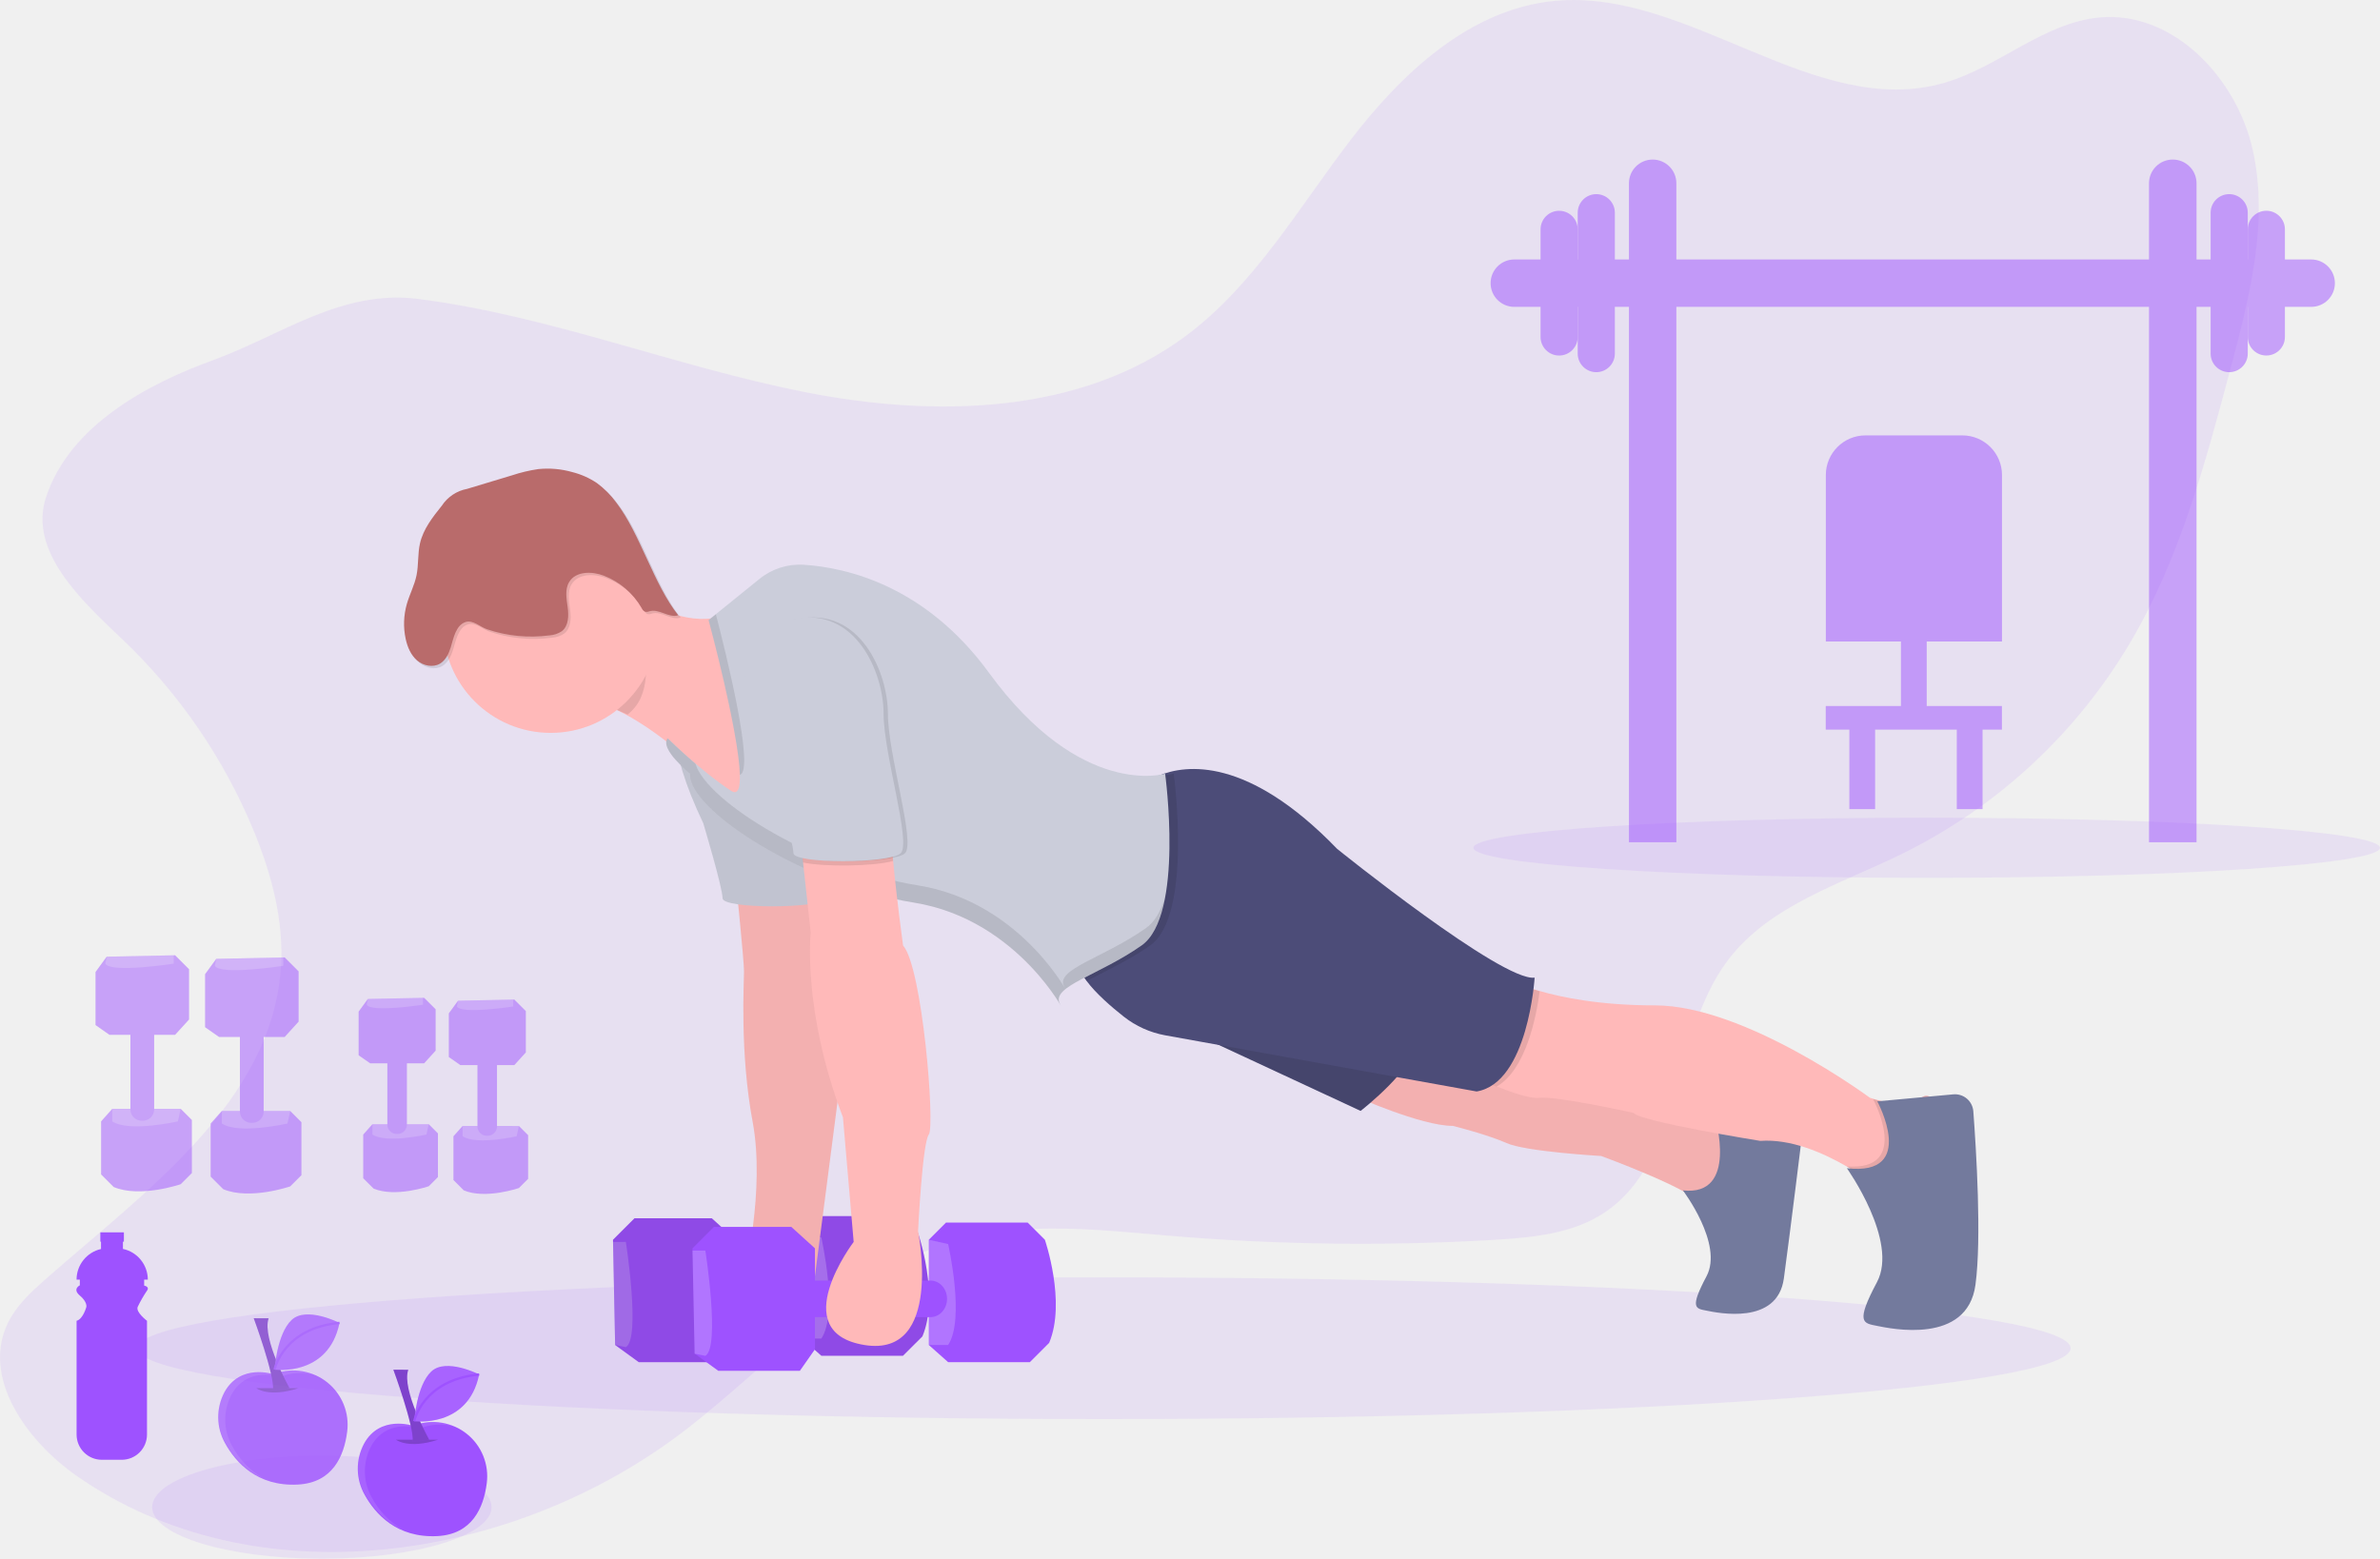
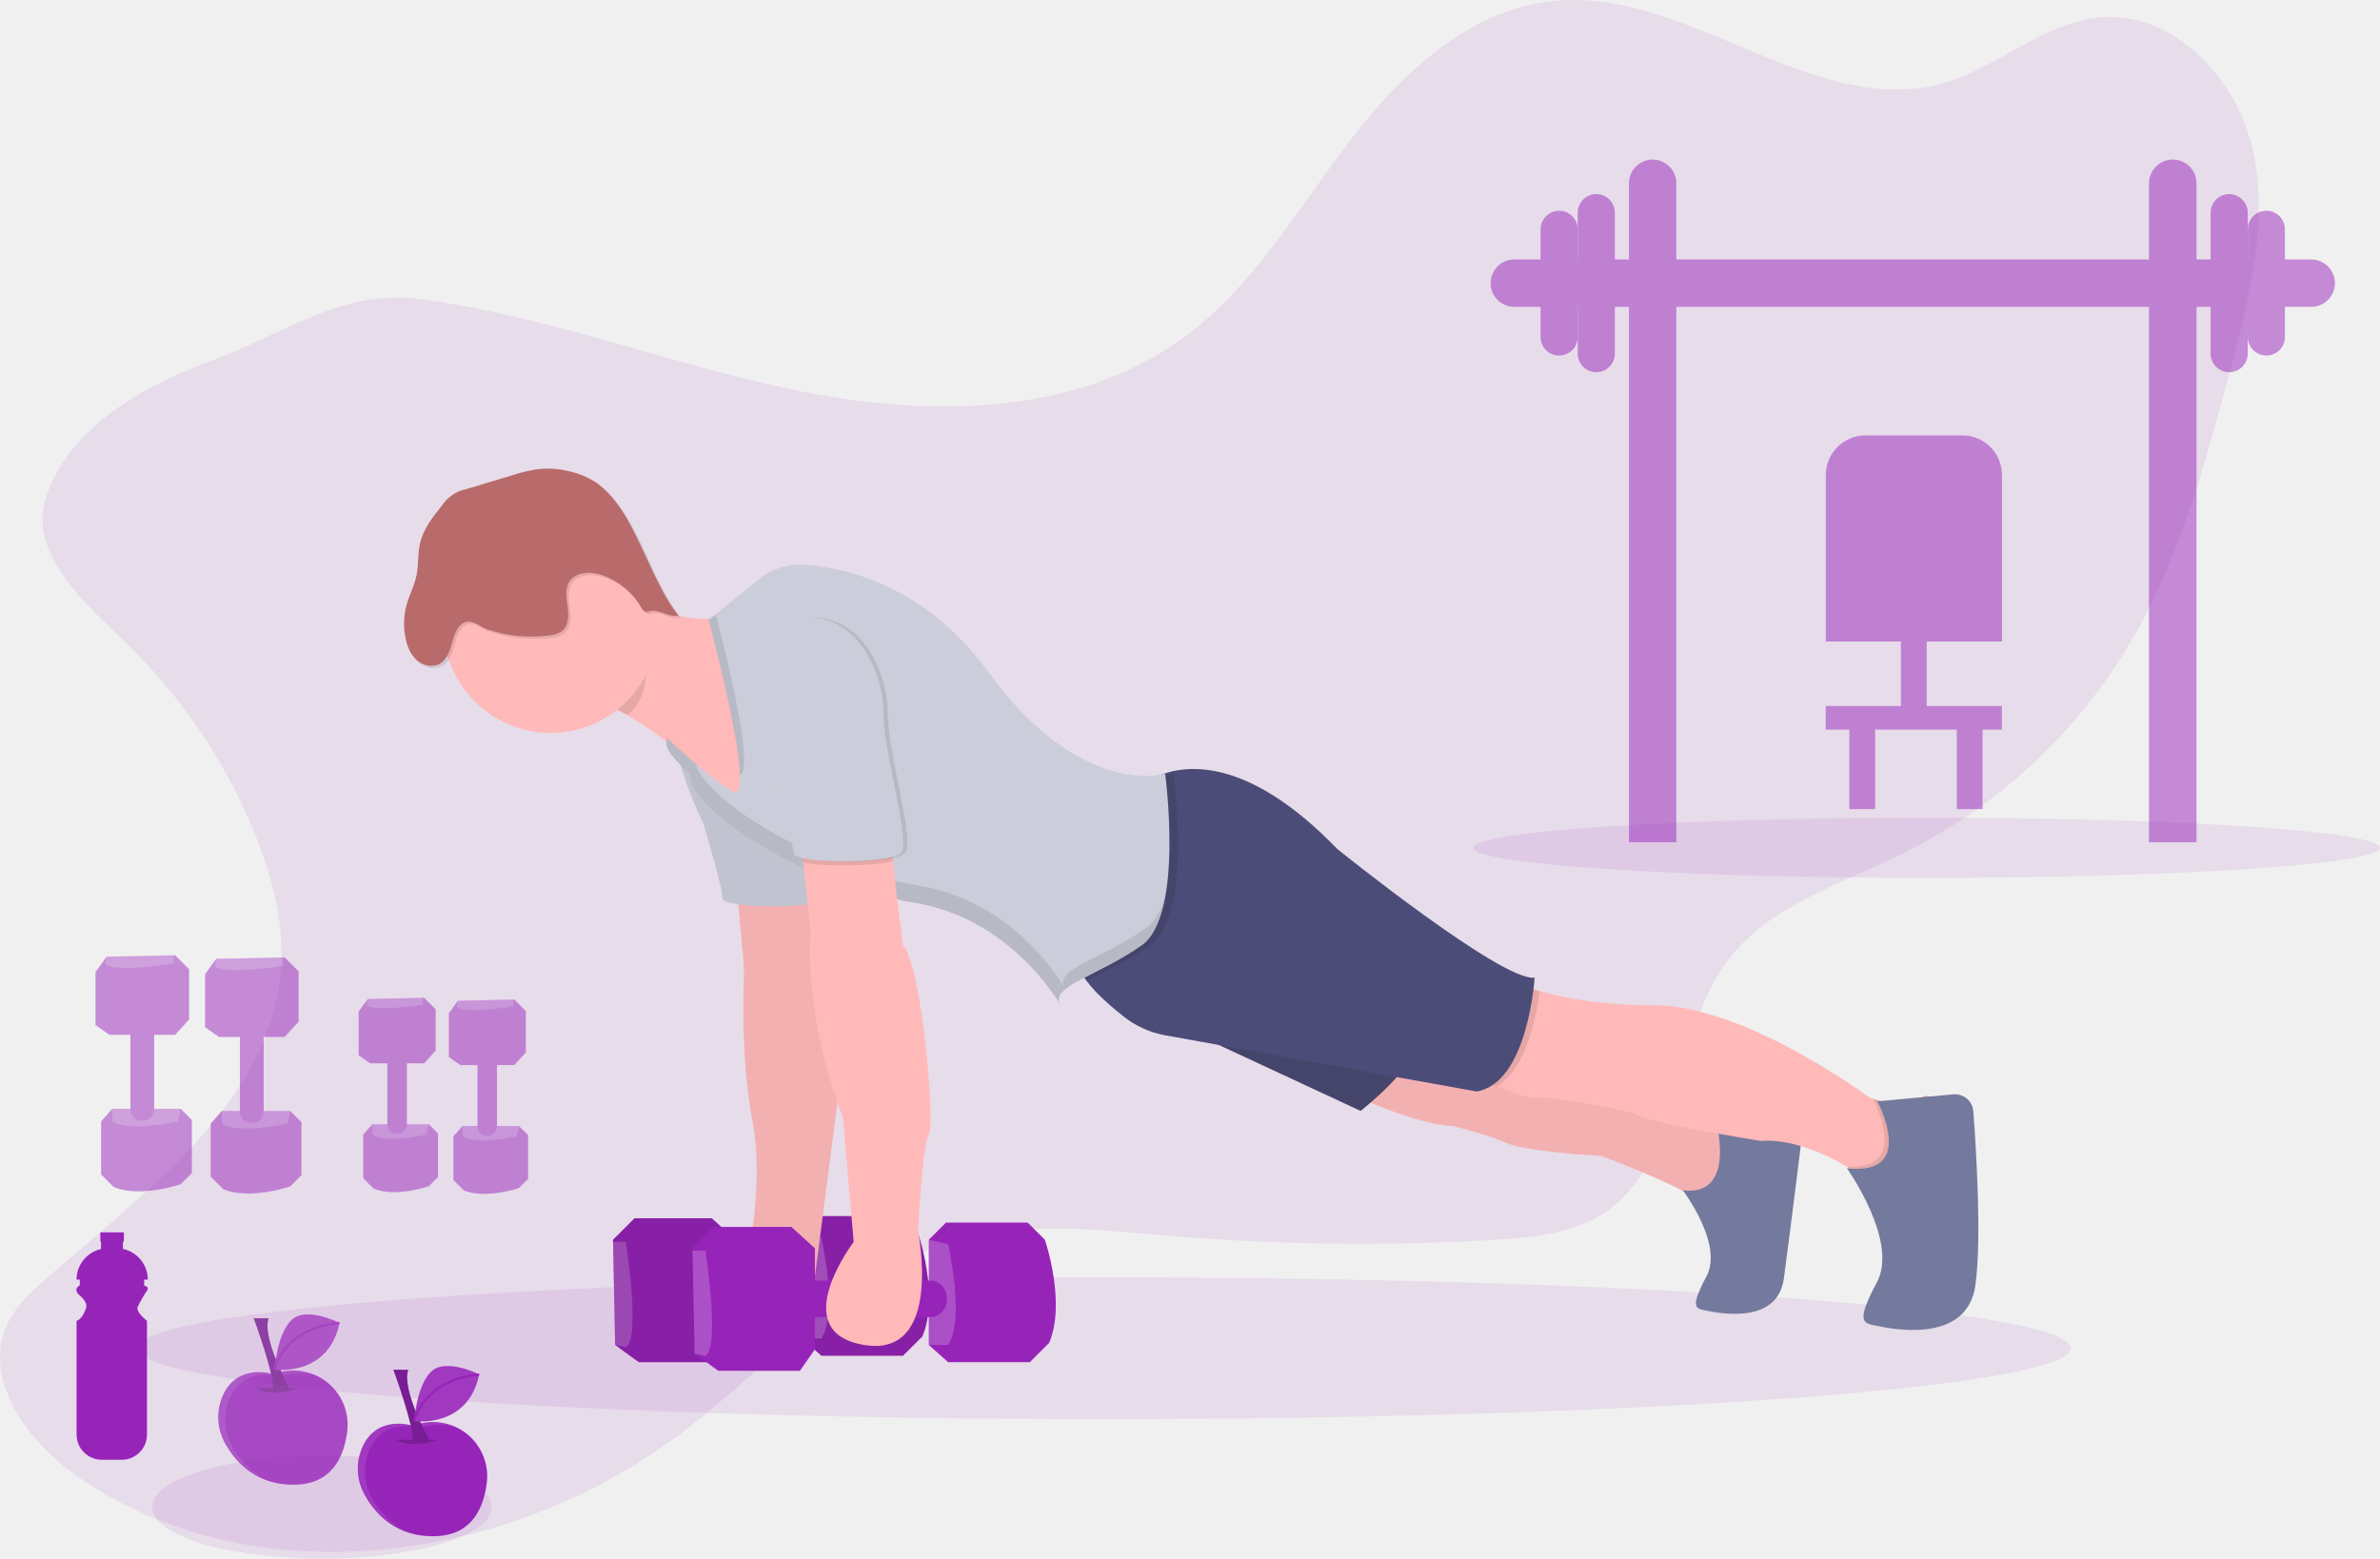
<svg xmlns="http://www.w3.org/2000/svg" id="cbb27dff-01cf-4d21-b827-02c6f7b52fd7" data-name="Layer 1" width="1020" height="668.18" viewBox="0 0 1020 668.18">
-   <path d="M109.75,328.95c-7.68,23.25,14.9,44.16,32.66,61A239.26,239.26,0,0,1,198.71,472c7.72,18.73,13.09,38.88,11.65,59.09-4.08,57.32-58.06,95.51-101.19,133.48C103.06,670,96.95,675.68,93.39,683c-11.43,23.49,8,50.56,29.4,65.54C199,801.86,309,786,382.92,729.55c38.28-29.24,71.18-69,117.57-82,29.66-8.27,61.14-4.35,91.83-1.8a977.73,977.73,0,0,0,138.34,1.64c16.18-1,33.1-2.56,46.65-11.45,34.31-22.48,28.52-75.78,53.28-108.48,17.8-23.5,48.21-32.56,74.68-45.55a233.64,233.64,0,0,0,97.83-90.78c21.25-36.17,32.26-77.29,43-117.83,8.1-30.46,16.23-62.36,9.37-93.13s-33.94-59.5-65.34-56.8c-24.11,2.07-43.29,21.12-66.51,27.94C868,167.69,814,110.8,756.3,116.29c-36.33,3.45-65.63,31-87.78,60s-40.9,61.65-70.15,83.49c-45.5,34-107.84,35.2-163.54,24.19s-109.14-32.68-165.46-39.9c-33.18-4.25-58.61,15.52-88.49,26.39C153.46,280.44,119.91,298.2,109.75,328.95Z" transform="translate(-90 -115.91)" fill="#9e52ff" opacity="0.1" />
-   <ellipse cx="137.95" cy="646.08" rx="72.74" ry="22.1" fill="#9e52ff" opacity="0.1" />
-   <ellipse cx="825.73" cy="363.42" rx="194.27" ry="12.89" fill="#9e52ff" opacity="0.1" />
+   <path d="M109.75,328.95c-7.68,23.25,14.9,44.16,32.66,61A239.26,239.26,0,0,1,198.71,472c7.72,18.73,13.09,38.88,11.65,59.09-4.08,57.32-58.06,95.51-101.19,133.48C103.06,670,96.95,675.68,93.39,683c-11.43,23.49,8,50.56,29.4,65.54C199,801.86,309,786,382.92,729.55c38.28-29.24,71.18-69,117.57-82,29.66-8.27,61.14-4.35,91.83-1.8a977.73,977.73,0,0,0,138.34,1.64c16.18-1,33.1-2.56,46.65-11.45,34.31-22.48,28.52-75.78,53.28-108.48,17.8-23.5,48.21-32.56,74.68-45.55a233.64,233.64,0,0,0,97.83-90.78c21.25-36.17,32.26-77.29,43-117.83,8.1-30.46,16.23-62.36,9.37-93.13s-33.94-59.5-65.34-56.8c-24.11,2.07-43.29,21.12-66.51,27.94C868,167.69,814,110.8,756.3,116.29c-36.33,3.45-65.63,31-87.78,60s-40.9,61.65-70.15,83.49c-45.5,34-107.84,35.2-163.54,24.19s-109.14-32.68-165.46-39.9c-33.18-4.25-58.61,15.52-88.49,26.39C153.46,280.44,119.91,298.2,109.75,328.95Z" transform="translate(-90 -115.91)" fill="#9724b9" opacity="0.1" />
+   <ellipse cx="137.95" cy="646.08" rx="72.74" ry="22.1" fill="#9724b9" opacity="0.1" />
+   <ellipse cx="825.73" cy="363.42" rx="194.27" ry="12.89" fill="#9724b9" opacity="0.1" />
  <g opacity="0.5">
-     <path d="M708.28,68.4h0a10.16,10.16,0,0,1,10.16,10.16v282.5a0,0,0,0,1,0,0H698.12a0,0,0,0,1,0,0V78.55A10.16,10.16,0,0,1,708.28,68.4Z" fill="#9e52ff" />
-     <path d="M931.21,68.4h0a10.16,10.16,0,0,1,10.16,10.16v282.5a0,0,0,0,1,0,0H921a0,0,0,0,1,0,0V78.55A10.16,10.16,0,0,1,931.21,68.4Z" fill="#9e52ff" />
-     <rect x="899.59" y="56.37" width="20.32" height="361.84" rx="10.16" ry="10.16" transform="translate(1057.04 -788.36) rotate(90)" fill="#9e52ff" />
-     <rect x="676.16" y="83.22" width="15.92" height="76.32" rx="7.96" ry="7.96" fill="#9e52ff" />
-     <rect x="660.24" y="90.36" width="15.92" height="62.05" rx="7.96" ry="7.96" fill="#9e52ff" />
-     <rect x="1037.4" y="199.13" width="15.92" height="76.32" rx="7.96" ry="7.96" transform="translate(2000.73 358.67) rotate(-180)" fill="#9e52ff" />
-     <rect x="1053.33" y="206.27" width="15.92" height="62.05" rx="7.96" ry="7.96" transform="translate(2032.58 358.67) rotate(180)" fill="#9e52ff" />
+     <path d="M708.28,68.4h0a10.16,10.16,0,0,1,10.16,10.16v282.5a0,0,0,0,1,0,0H698.12a0,0,0,0,1,0,0V78.55A10.16,10.16,0,0,1,708.28,68.4Z" fill="#9724b9" />
+     <path d="M931.21,68.4h0a10.16,10.16,0,0,1,10.16,10.16v282.5a0,0,0,0,1,0,0H921a0,0,0,0,1,0,0V78.55A10.16,10.16,0,0,1,931.21,68.4Z" fill="#9724b9" />
+     <rect x="899.59" y="56.37" width="20.32" height="361.84" rx="10.16" ry="10.16" transform="translate(1057.04 -788.36) rotate(90)" fill="#9724b9" />
+     <rect x="676.16" y="83.22" width="15.92" height="76.32" rx="7.96" ry="7.96" fill="#9724b9" />
+     <rect x="660.24" y="90.36" width="15.92" height="62.05" rx="7.96" ry="7.96" fill="#9724b9" />
+     <rect x="1037.4" y="199.13" width="15.92" height="76.32" rx="7.96" ry="7.96" transform="translate(2000.73 358.67) rotate(-180)" fill="#9724b9" />
+     <rect x="1053.33" y="206.27" width="15.92" height="62.05" rx="7.96" ry="7.96" transform="translate(2032.58 358.67) rotate(180)" fill="#9724b9" />
  </g>
  <g opacity="0.5">
-     <path d="M799.46,186.64H841a17,17,0,0,1,17,17V275a0,0,0,0,1,0,0h-75.5a0,0,0,0,1,0,0V203.64A17,17,0,0,1,799.46,186.64Z" fill="#9e52ff" />
-     <rect x="814.68" y="268.59" width="11.05" height="36.83" fill="#9e52ff" />
-     <rect x="792.58" y="310.02" width="11.05" height="36.83" fill="#9e52ff" />
-     <rect x="838.62" y="310.02" width="11.05" height="36.83" fill="#9e52ff" />
-     <rect x="782.46" y="302.65" width="75.5" height="10.13" fill="#9e52ff" />
+     <path d="M799.46,186.64H841a17,17,0,0,1,17,17V275a0,0,0,0,1,0,0h-75.5a0,0,0,0,1,0,0V203.64A17,17,0,0,1,799.46,186.64Z" fill="#9724b9" />
+     <rect x="814.68" y="268.59" width="11.05" height="36.83" fill="#9724b9" />
+     <rect x="792.58" y="310.02" width="11.05" height="36.83" fill="#9724b9" />
+     <rect x="838.62" y="310.02" width="11.05" height="36.83" fill="#9724b9" />
+     <rect x="782.46" y="302.65" width="75.5" height="10.13" fill="#9724b9" />
  </g>
-   <ellipse cx="473.09" cy="577.95" rx="414.32" ry="30.38" fill="#9e52ff" opacity="0.1" />
+   <ellipse cx="473.09" cy="577.95" rx="414.32" ry="30.38" fill="#9724b9" opacity="0.1" />
  <path d="M670.36,585.67s28.54,12.89,42.35,12.89c0,0,14.73,3.68,23,7.37s40.51,5.52,40.51,5.52,37.75,13.81,42.35,20.26,18.41-23,18.41-23l-7.37-18.41-139-26.7Z" transform="translate(-90 -115.91)" fill="#ffb9b9" />
  <path d="M670.36,585.67s28.54,12.89,42.35,12.89c0,0,14.73,3.68,23,7.37s40.51,5.52,40.51,5.52,37.75,13.81,42.35,20.26,18.41-23,18.41-23l-7.37-18.41-139-26.7Z" transform="translate(-90 -115.91)" opacity="0.05" />
  <path d="M811.23,626.19s17.49,23,10.13,36.83-4.6,13.81,0,14.73,30.38,6.45,33.15-13.81,8.29-65.37,8.29-65.37L825,594.88S835.17,628.95,811.23,626.19Z" transform="translate(-90 -115.91)" fill="#737a9d" />
  <path d="M593.94,555.29l79.18,36.83s24.86-19.34,23-29.46l-92.07-22.1Z" transform="translate(-90 -115.91)" fill="#4c4c78" />
  <path d="M593.94,555.29l79.18,36.83s24.86-19.34,23-29.46l-92.07-22.1Z" transform="translate(-90 -115.91)" opacity="0.1" />
  <path d="M926.32,603.17,918,623.42,898.7,628a123.29,123.29,0,0,0-17.29-12.08c-10.39-6-24.06-11.87-37-10.94,0,0-51.56-8.29-54.32-12,0,0-33.15-7.37-40.51-6.45-3.55.44-11.18-2.11-18.12-4.88-7.45-3-14.11-6.17-14.11-6.17l23.94-37.75a64.34,64.34,0,0,0,8.6,3c9.15,2.68,25.62,6.16,49.41,6.16,38.67,0,92.07,39.59,92.07,39.59s.53.18,1.44.45c4,1.21,15.4,4.06,20.66-.45C919.87,581.07,926.32,603.17,926.32,603.17Z" transform="translate(-90 -115.91)" fill="#ffb9b9" />
  <path d="M926.32,603.17,918,623.42,898.7,628a123.29,123.29,0,0,0-17.29-12.08c28.08,2.11,11.31-28.89,11.31-28.89h.06c4,1.21,15.4,4.06,20.66-.45C919.87,581.07,926.32,603.17,926.32,603.17Z" transform="translate(-90 -115.91)" opacity="0.1" />
  <path d="M881.52,616.7s22.27,31.23,12.9,48.82-5.86,17.58,0,18.76,38.69,8.21,42.2-17.58c2.7-19.83.33-57.89-.91-74.41a7.89,7.89,0,0,0-8.58-7.26l-32.57,3S912,620.22,881.52,616.7Z" transform="translate(-90 -115.91)" fill="#737a9d" />
-   <polygon points="262.71 531.45 263.63 576.57 273.76 583.93 308.75 583.93 315.19 574.73 315.19 531.45 305.06 522.24 271.92 522.24 262.71 531.45" fill="#9e52ff" />
+   <polygon points="262.71 531.45 263.63 576.57 273.76 583.93 308.75 583.93 315.19 574.73 315.19 531.45 305.06 522.24 271.92 522.24 262.71 531.45" fill="#9724b9" />
  <path d="M358.23,648.28s6.45,41.43,0,45.12l-4.6-.92-.92-44.19Z" transform="translate(-90 -115.91)" fill="#fff" opacity="0.2" />
-   <path d="M433.73,644.6l7.37-7.37h35l7.37,7.37s9.21,26.7,1.84,44.19L477,697.08H442l-8.29-7.37Z" transform="translate(-90 -115.91)" fill="#9e52ff" />
+   <path d="M433.73,644.6l7.37-7.37h35l7.37,7.37s9.21,26.7,1.84,44.19L477,697.08H442l-8.29-7.37Z" transform="translate(-90 -115.91)" fill="#9724b9" />
  <polygon points="262.71 531.45 263.63 576.57 273.76 583.93 308.75 583.93 315.19 574.73 315.19 531.45 305.06 522.24 271.92 522.24 262.71 531.45" opacity="0.1" />
  <path d="M433.73,644.6l7.37-7.37h35l7.37,7.37s9.21,26.7,1.84,44.19L477,697.08H442l-8.29-7.37Z" transform="translate(-90 -115.91)" opacity="0.1" />
  <path d="M442,646.44s7.37,32.23,0,43.27h-8.29V644.6Z" transform="translate(-90 -115.91)" fill="#fff" opacity="0.2" />
  <path d="M405.19,491.76s3.68,35.91,3.68,40.51-1.84,35,3.68,64.45S408.87,663,408.87,663h30.38l12.89-99.44-9.21-52.48-3.68-16.57Z" transform="translate(-90 -115.91)" fill="#ffb9b9" />
  <path d="M405.19,491.76s3.68,35.91,3.68,40.51-1.84,35,3.68,64.45S408.87,663,408.87,663h30.38l12.89-99.44-9.21-52.48-3.68-16.57Z" transform="translate(-90 -115.91)" opacity="0.05" />
  <path d="M399.67,400.61s-40.51.92-8.29,68.13c0,0,8.29,27.62,8.29,32.23s41.43,4.6,46,0-7.37-42.35-7.37-59.85S426.37,395.09,399.67,400.61Z" transform="translate(-90 -115.91)" fill="#cbcdda" />
  <path d="M399.67,400.61s-40.51.92-8.29,68.13c0,0,8.29,27.62,8.29,32.23s41.43,4.6,46,0-7.37-42.35-7.37-59.85S426.37,395.09,399.67,400.61Z" transform="translate(-90 -115.91)" opacity="0.05" />
  <path d="M350.87,361s35,37.75,64.45,10.13l-3.68,97.6s-47.88-58-81-53.4Z" transform="translate(-90 -115.91)" fill="#ffb9b9" />
  <path d="M749.85,540.84c-1.4,10.79-5.8,33.51-18.43,40.87-7.45-3-14.11-6.17-14.11-6.17l23.94-37.75A64.34,64.34,0,0,0,749.85,540.84Z" transform="translate(-90 -115.91)" opacity="0.1" />
  <path d="M747.7,535s-2.76,45.12-24.86,48.8L589.36,559.72a40.29,40.29,0,0,1-17.74-8c-5.39-4.24-12-10-15.91-15.28-2.12-2.88-3.4-5.63-3.19-7.9.92-10.13,41.43-34.07,27.62-76.42a25.24,25.24,0,0,1,6.48-3.72c11.53-4.79,38.07-8.31,76.38,31.34C663,479.79,733.89,536.88,747.7,535Z" transform="translate(-90 -115.91)" fill="#4c4c78" />
-   <polygon points="296.78 535.13 297.7 580.25 307.82 587.62 342.81 587.62 349.26 578.41 349.26 535.13 339.13 525.93 305.98 525.93 296.78 535.13" fill="#9e52ff" />
+   <polygon points="296.78 535.13 297.7 580.25 307.82 587.62 342.81 587.62 349.26 578.41 349.26 535.13 339.13 525.93 305.98 525.93 296.78 535.13" fill="#9724b9" />
  <path d="M392.3,652s6.45,41.43,0,45.12l-4.6-.92L386.78,652Z" transform="translate(-90 -115.91)" fill="#fff" opacity="0.2" />
-   <path d="M488.06,647.36l7.37-7.37h35l7.37,7.37s9.21,26.7,1.84,44.19l-8.29,8.29h-35l-8.29-7.37Z" transform="translate(-90 -115.91)" fill="#9e52ff" />
+   <path d="M488.06,647.36l7.37-7.37h35l7.37,7.37s9.21,26.7,1.84,44.19l-8.29,8.29h-35l-8.29-7.37Z" transform="translate(-90 -115.91)" fill="#9724b9" />
  <path d="M496.34,649.2s7.37,32.23,0,43.27h-8.29V647.36Z" transform="translate(-90 -115.91)" fill="#fff" opacity="0.2" />
-   <path d="M439,664.86h49.81c3.9,0,7.06,3.5,7.06,7.83h0c0,4.32-3.16,7.83-7.06,7.83H439c-4.23,0-7.51-4.09-7-8.74h0C432.41,667.83,435.43,664.86,439,664.86Z" transform="translate(-90 -115.91)" fill="#9e52ff" />
+   <path d="M439,664.86h49.81c3.9,0,7.06,3.5,7.06,7.83h0c0,4.32-3.16,7.83-7.06,7.83H439c-4.23,0-7.51-4.09-7-8.74h0C432.41,667.83,435.43,664.86,439,664.86Z" transform="translate(-90 -115.91)" fill="#9724b9" />
  <path d="M582.89,521.22c-9.85,6.9-20.23,11.42-27.19,15.27-2.12-2.88-3.4-5.63-3.19-7.9.92-10.13,41.43-34.07,27.62-76.42a25.24,25.24,0,0,1,6.48-3.72,28.12,28.12,0,0,0,6.41-.88S601.3,508.33,582.89,521.22Z" transform="translate(-90 -115.91)" opacity="0.1" />
  <path d="M376.19,432.37s13.81,13.81,27.16,22.56c12.32,8.07-9.67-73.2-9.67-73.2s13.64-11,21.65-17.53A27.44,27.44,0,0,1,434.41,358c18.43,1.19,52.19,8.94,79.43,46.3,39.59,54.32,75.5,43.27,75.5,43.27s8.29,60.77-10.13,73.66-38.67,17.49-35,24.86-16.57-35.91-62.61-43.27-96.68-39.59-95.75-55.24C385.86,447.57,372.51,437,376.19,432.37Z" transform="translate(-90 -115.91)" fill="#cbcdda" />
  <path d="M366.52,385a46.27,46.27,0,0,0-.7-7.94c-12.06-6-10.35-14.16-10.35-14.16l-20.26,54.32c7.41-1,15.56,1.08,23.74,5C369.72,413.71,366.52,399.69,366.52,385Z" transform="translate(-90 -115.91)" opacity="0.1" />
  <circle cx="236.01" cy="268.13" r="46.04" fill="#ffb9b9" />
  <path d="M284.18,394.42c-.85,2.73-2.16,5.54-4.63,7-3,1.78-7.14.9-9.81-1.4s-4.11-5.74-4.86-9.18a30.82,30.82,0,0,1,.5-15.05c1.2-4.15,3.27-8,4.14-12.25.93-4.52.46-9.25,1.5-13.75,1.41-6.1,5.43-11.21,9.35-16.1a16.62,16.62,0,0,1,10.83-7.2l19.27-5.81A65.11,65.11,0,0,1,321.69,318a38.87,38.87,0,0,1,14.59,1.28A33.61,33.61,0,0,1,346.86,324a39.13,39.13,0,0,1,8.35,8.45c10.19,13.32,16,35.11,26.51,48.22-4.15,1.28-8.3-3-12.45-1.7a2.92,2.92,0,0,1-1.87.15,3.07,3.07,0,0,1-1.37-1.52,31.87,31.87,0,0,0-16.29-13.94c-5.1-1.93-12-1.92-14.79,2.76-1.89,3.16-1.13,7.15-.63,10.8s.41,8-2.48,10.25a10.72,10.72,0,0,1-5.38,1.82,59.28,59.28,0,0,1-26.66-2.61c-3-1-6.05-4.13-9.22-3.13C286.3,384.9,285.31,390.79,284.18,394.42Z" transform="translate(-90 -115.91)" opacity="0.1" />
  <path d="M283.17,393.41c-.85,2.73-2.16,5.54-4.63,7-3,1.78-7.14.9-9.81-1.4s-4.11-5.74-4.86-9.18a30.82,30.82,0,0,1,.5-15.05c1.2-4.15,3.27-8,4.14-12.25.93-4.52.46-9.25,1.5-13.75,1.41-6.1,5.43-11.21,9.35-16.1a16.62,16.62,0,0,1,10.83-7.2l19.27-5.81A65.11,65.11,0,0,1,320.68,317a38.87,38.87,0,0,1,14.59,1.28A33.61,33.61,0,0,1,345.85,323a39.13,39.13,0,0,1,8.35,8.45c10.19,13.32,16,35.11,26.51,48.22-4.15,1.28-8.3-3-12.45-1.7a2.92,2.92,0,0,1-1.87.15A3.07,3.07,0,0,1,365,376.6a31.87,31.87,0,0,0-16.29-13.94c-5.1-1.93-12-1.92-14.79,2.76-1.89,3.16-1.13,7.15-.63,10.8s.41,8-2.48,10.25a10.72,10.72,0,0,1-5.38,1.82,59.28,59.28,0,0,1-26.66-2.61c-3-1-6.05-4.13-9.22-3.13C285.29,383.89,284.3,389.78,283.17,393.41Z" transform="translate(-90 -115.91)" fill="#b96b6b" />
  <g opacity="0.1">
    <path d="M396.8,379.22l-3.12,2.52s12.89,47.63,13.4,66.34C413.66,446.3,401,395.34,396.8,379.22Z" transform="translate(-90 -115.91)" />
    <path d="M581,513.86c-18.41,12.89-38.67,17.49-35,24.86s-16.57-35.91-62.61-43.27c-43.19-6.91-90.43-35.7-95.35-52.16-6.9-5.9-11.92-10.91-11.92-10.91-3.68,4.6,9.67,15.19,9.67,15.19-.92,15.65,49.72,47.88,95.75,55.24s66.29,50.64,62.61,43.27,16.57-12,35-24.86c5.27-3.69,8.35-11.3,10.07-20.29C587.44,506.62,584.8,511.23,581,513.86Z" transform="translate(-90 -115.91)" />
  </g>
  <path d="M488.06,602.25c-2.76,3.68-4.6,41.43-4.6,41.43s11,54.32-23,48.8-4.6-44.19-4.6-44.19l-4.6-53.4c-17.49-46-13.81-79.18-13.81-79.18l-3.27-30.07-1.34-12.28,39.59-9.21c-1.08,1.44-.62,10.42.35,20.85,1.51,16.34,4.25,36.23,4.25,36.23C485.29,530.43,490.82,598.56,488.06,602.25Z" transform="translate(-90 -115.91)" fill="#ffb9b9" />
  <path d="M431.89,381.28s-40.51.92-8.29,68.13c0,0,8.29,27.62,8.29,32.23s41.43,4.6,46,0-7.37-42.35-7.37-59.85S458.59,375.75,431.89,381.28Z" transform="translate(-90 -115.91)" opacity="0.1" />
  <path d="M472.75,485c-8.6,2.35-29.68,2.56-38.61.64l-1.34-12.28,39.59-9.21C471.33,465.58,471.79,474.56,472.75,485Z" transform="translate(-90 -115.91)" opacity="0.1" />
  <path d="M430.05,381.28s-40.51.92-8.29,68.13c0,0,8.29,27.62,8.29,32.23s41.43,4.6,46,0-7.37-42.35-7.37-59.85S456.75,375.75,430.05,381.28Z" transform="translate(-90 -115.91)" fill="#cbcdda" />
  <g opacity="0.5">
-     <polygon points="75.04 409.5 45.72 410.1 40.94 416.68 40.94 439.42 46.92 443.61 75.04 443.61 81.03 437.03 81.03 415.49 75.04 409.5" fill="#9e52ff" />
+     <polygon points="75.04 409.5 45.72 410.1 40.94 416.68 40.94 439.42 46.92 443.61 75.04 443.61 81.03 437.03 81.03 415.49 75.04 409.5" fill="#9724b9" />
    <path d="M164.45,529s-26.93,4.19-29.32,0l.6-3,28.72-.6Z" transform="translate(-90 -115.91)" fill="#fff" opacity="0.2" />
-     <path d="M167.44,591.23l4.79,4.79v22.74l-4.79,4.79s-17.35,6-28.72,1.2l-5.39-5.39V596.62l4.79-5.39Z" transform="translate(-90 -115.91)" fill="#9e52ff" />
+     <path d="M167.44,591.23l4.79,4.79v22.74l-4.79,4.79s-17.35,6-28.72,1.2l-5.39-5.39V596.62l4.79-5.39Z" transform="translate(-90 -115.91)" fill="#9724b9" />
    <path d="M166.24,596.62s-20.94,4.79-28.12,0v-5.39h29.32Z" transform="translate(-90 -115.91)" fill="#fff" opacity="0.2" />
-     <path d="M156.07,559.36v32.37a4.86,4.86,0,0,1-5.09,4.59h0a4.86,4.86,0,0,1-5.09-4.59V559.36c0-2.75,2.66-4.88,5.68-4.56h0A4.79,4.79,0,0,1,156.07,559.36Z" transform="translate(-90 -115.91)" fill="#9e52ff" />
-     <polygon points="122 410.42 92.68 411.02 87.89 417.6 87.89 440.34 93.88 444.53 122 444.53 127.98 437.95 127.98 416.41 122 410.42" fill="#9e52ff" />
+     <path d="M156.07,559.36v32.37a4.86,4.86,0,0,1-5.09,4.59h0a4.86,4.86,0,0,1-5.09-4.59V559.36c0-2.75,2.66-4.88,5.68-4.56h0A4.79,4.79,0,0,1,156.07,559.36Z" transform="translate(-90 -115.91)" fill="#9724b9" />
+     <polygon points="122 410.42 92.68 411.02 87.89 417.6 87.89 440.34 93.88 444.53 122 444.53 127.98 437.95 127.98 416.41 122 410.42" fill="#9724b9" />
    <path d="M211.4,529.93s-26.93,4.19-29.32,0l.6-3,28.72-.6Z" transform="translate(-90 -115.91)" fill="#fff" opacity="0.2" />
-     <path d="M214.39,592.16l4.79,4.79v22.74l-4.79,4.79s-17.35,6-28.72,1.2l-5.39-5.39V597.54l4.79-5.39Z" transform="translate(-90 -115.91)" fill="#9e52ff" />
+     <path d="M214.39,592.16l4.79,4.79v22.74l-4.79,4.79s-17.35,6-28.72,1.2l-5.39-5.39V597.54l4.79-5.39Z" transform="translate(-90 -115.91)" fill="#9724b9" />
    <path d="M213.2,597.54s-20.94,4.79-28.12,0v-5.39h29.32Z" transform="translate(-90 -115.91)" fill="#fff" opacity="0.2" />
-     <path d="M203,560.28v32.37a4.86,4.86,0,0,1-5.09,4.59h0a4.86,4.86,0,0,1-5.09-4.59V560.28c0-2.75,2.66-4.88,5.68-4.56h0A4.79,4.79,0,0,1,203,560.28Z" transform="translate(-90 -115.91)" fill="#9e52ff" />
-     <polygon points="181.78 427.74 157.64 428.23 153.7 433.65 153.7 452.37 158.63 455.81 181.78 455.81 186.7 450.39 186.7 432.66 181.78 427.74" fill="#9e52ff" />
+     <path d="M203,560.28v32.37a4.86,4.86,0,0,1-5.09,4.59h0a4.86,4.86,0,0,1-5.09-4.59V560.28c0-2.75,2.66-4.88,5.68-4.56h0A4.79,4.79,0,0,1,203,560.28Z" transform="translate(-90 -115.91)" fill="#9724b9" />
+     <polygon points="181.78 427.74 157.64 428.23 153.7 433.65 153.7 452.37 158.63 455.81 181.78 455.81 186.7 450.39 186.7 432.66 181.78 427.74" fill="#9724b9" />
    <path d="M271.28,546.6s-22.17,3.45-24.14,0l.49-2.46,23.64-.49Z" transform="translate(-90 -115.91)" fill="#fff" opacity="0.2" />
-     <path d="M273.75,597.83l3.94,3.94v18.72l-3.94,3.94s-14.28,4.93-23.64,1L245.67,621V602.26l3.94-4.43Z" transform="translate(-90 -115.91)" fill="#9e52ff" />
+     <path d="M273.75,597.83l3.94,3.94v18.72l-3.94,3.94s-14.28,4.93-23.64,1L245.67,621V602.26l3.94-4.43Z" transform="translate(-90 -115.91)" fill="#9724b9" />
    <path d="M272.76,602.26s-17.24,3.94-23.15,0v-4.43h24.14Z" transform="translate(-90 -115.91)" fill="#fff" opacity="0.2" />
-     <path d="M264.39,571.59v26.65A4,4,0,0,1,260.2,602h0a4,4,0,0,1-4.19-3.78V571.59a4.05,4.05,0,0,1,4.68-3.75h0A3.94,3.94,0,0,1,264.39,571.59Z" transform="translate(-90 -115.91)" fill="#9e52ff" />
-     <polygon points="220.43 428.49 196.29 428.99 192.35 434.4 192.35 453.12 197.28 456.57 220.43 456.57 225.36 451.15 225.36 433.42 220.43 428.49" fill="#9e52ff" />
+     <path d="M264.39,571.59v26.65A4,4,0,0,1,260.2,602h0a4,4,0,0,1-4.19-3.78V571.59a4.05,4.05,0,0,1,4.68-3.75h0A3.94,3.94,0,0,1,264.39,571.59Z" transform="translate(-90 -115.91)" fill="#9724b9" />
+     <polygon points="220.43 428.49 196.29 428.99 192.35 434.4 192.35 453.12 197.28 456.57 220.43 456.57 225.36 451.15 225.36 433.42 220.43 428.49" fill="#9724b9" />
    <path d="M309.94,547.36s-22.17,3.45-24.14,0l.49-2.46,23.64-.49Z" transform="translate(-90 -115.91)" fill="#fff" opacity="0.2" />
-     <path d="M312.4,598.59l3.94,3.94v18.72l-3.94,3.94s-14.28,4.93-23.64,1l-4.43-4.43V603l3.94-4.43Z" transform="translate(-90 -115.91)" fill="#9e52ff" />
+     <path d="M312.4,598.59l3.94,3.94v18.72l-3.94,3.94s-14.28,4.93-23.64,1l-4.43-4.43V603l3.94-4.43Z" transform="translate(-90 -115.91)" fill="#9724b9" />
    <path d="M311.42,603s-17.24,3.94-23.15,0v-4.43H312.4Z" transform="translate(-90 -115.91)" fill="#fff" opacity="0.2" />
-     <path d="M303,572.35V599a4,4,0,0,1-4.19,3.78h0a4,4,0,0,1-4.19-3.78V572.35a4.05,4.05,0,0,1,4.68-3.75h0A3.94,3.94,0,0,1,303,572.35Z" transform="translate(-90 -115.91)" fill="#9e52ff" />
+     <path d="M303,572.35V599a4,4,0,0,1-4.19,3.78h0a4,4,0,0,1-4.19-3.78V572.35a4.05,4.05,0,0,1,4.68-3.75h0A3.94,3.94,0,0,1,303,572.35Z" transform="translate(-90 -115.91)" fill="#9724b9" />
  </g>
  <g opacity="0.8">
-     <path d="M207.18,705s-14.17-4.8-21,7.69a22.78,22.78,0,0,0,.3,21.93c4.48,8.1,13.71,18.61,31.2,17.68,14.84-.79,19.77-12.12,21.11-22.65a23.27,23.27,0,0,0-30.9-24.91Z" transform="translate(-90 -115.91)" fill="#9e52ff" />
+     <path d="M207.18,705s-14.17-4.8-21,7.69a22.78,22.78,0,0,0,.3,21.93c4.48,8.1,13.71,18.61,31.2,17.68,14.84-.79,19.77-12.12,21.11-22.65a23.27,23.27,0,0,0-30.9-24.91Z" transform="translate(-90 -115.91)" fill="#9724b9" />
    <path d="M189.49,735.73a22.78,22.78,0,0,1-.3-21.93c6.82-12.49,21-7.69,21-7.69l.73-.26a23.06,23.06,0,0,1,16.65.37,23.06,23.06,0,0,0-19.66-1.88l-.73.26s-14.17-4.8-21,7.69a22.78,22.78,0,0,0,.3,21.93c3,5.33,8,11.7,16,15.17A35.13,35.13,0,0,1,189.49,735.73Z" transform="translate(-90 -115.91)" fill="#fff" opacity="0.1" />
    <path d="M199.86,711s5.25,4.13,18,0" transform="translate(-90 -115.91)" opacity="0.2" />
-     <path d="M198.74,681s9,24.4,8.26,30.78l7.13-.75s-12-21.39-9-30Z" transform="translate(-90 -115.91)" fill="#9e52ff" />
+     <path d="M198.74,681s9,24.4,8.26,30.78l7.13-.75s-12-21.39-9-30Z" transform="translate(-90 -115.91)" fill="#9724b9" />
    <path d="M198.74,681s9,24.4,8.26,30.78l7.13-.75s-12-21.39-9-30Z" transform="translate(-90 -115.91)" opacity="0.2" />
-     <path d="M235.5,683s-14.18-7.25-20.52-1.26-7.32,21.3-7.32,21.3S230.78,706.23,235.5,683Z" transform="translate(-90 -115.91)" fill="#9e52ff" />
+     <path d="M235.5,683s-14.18-7.25-20.52-1.26-7.32,21.3-7.32,21.3S230.78,706.23,235.5,683Z" transform="translate(-90 -115.91)" fill="#9724b9" />
    <path d="M235.5,683s-14.18-7.25-20.52-1.26-7.32,21.3-7.32,21.3S230.78,706.23,235.5,683Z" transform="translate(-90 -115.91)" fill="#fff" opacity="0.1" />
-     <path d="M207.66,703s3.72-17.77,27.84-20" transform="translate(-90 -115.91)" fill="none" stroke="#9e52ff" stroke-miterlimit="10" />
+     <path d="M207.66,703s3.72-17.77,27.84-20" transform="translate(-90 -115.91)" fill="none" stroke="#9724b9" stroke-miterlimit="10" />
  </g>
-   <path d="M267,727.09s-14.17-4.8-21,7.69a22.78,22.78,0,0,0,.3,21.93c4.48,8.1,13.71,18.61,31.2,17.68,14.84-.79,19.77-12.12,21.11-22.65a23.27,23.27,0,0,0-30.9-24.91Z" transform="translate(-90 -115.91)" fill="#9e52ff" />
+   <path d="M267,727.09s-14.17-4.8-21,7.69a22.78,22.78,0,0,0,.3,21.93c4.48,8.1,13.71,18.61,31.2,17.68,14.84-.79,19.77-12.12,21.11-22.65a23.27,23.27,0,0,0-30.9-24.91Z" transform="translate(-90 -115.91)" fill="#9724b9" />
  <path d="M249.34,757.83a22.78,22.78,0,0,1-.3-21.93c6.82-12.49,21-7.69,21-7.69l.73-.26a23.06,23.06,0,0,1,16.65.37,23.06,23.06,0,0,0-19.66-1.88l-.73.26s-14.17-4.8-21,7.69a22.78,22.78,0,0,0,.3,21.93c3,5.33,8,11.7,16,15.17A35.13,35.13,0,0,1,249.34,757.83Z" transform="translate(-90 -115.91)" fill="#fff" opacity="0.1" />
  <path d="M259.71,733.09s5.25,4.13,18,0" transform="translate(-90 -115.91)" opacity="0.2" />
-   <path d="M258.58,703.07s9,24.4,8.26,30.78l7.13-.75s-12-21.39-9-30Z" transform="translate(-90 -115.91)" fill="#9e52ff" />
+   <path d="M258.58,703.07s9,24.4,8.26,30.78l7.13-.75s-12-21.39-9-30Z" transform="translate(-90 -115.91)" fill="#9724b9" />
  <path d="M258.58,703.07s9,24.4,8.26,30.78l7.13-.75s-12-21.39-9-30Z" transform="translate(-90 -115.91)" opacity="0.2" />
-   <path d="M295.35,705.1s-14.18-7.25-20.52-1.26-7.32,21.3-7.32,21.3S290.63,728.32,295.35,705.1Z" transform="translate(-90 -115.91)" fill="#9e52ff" />
+   <path d="M295.35,705.1s-14.18-7.25-20.52-1.26-7.32,21.3-7.32,21.3S290.63,728.32,295.35,705.1Z" transform="translate(-90 -115.91)" fill="#9724b9" />
  <path d="M295.35,705.1s-14.18-7.25-20.52-1.26-7.32,21.3-7.32,21.3S290.63,728.32,295.35,705.1Z" transform="translate(-90 -115.91)" fill="#fff" opacity="0.1" />
-   <path d="M267.51,725.14s3.72-17.77,27.84-20" transform="translate(-90 -115.91)" fill="none" stroke="#9e52ff" stroke-miterlimit="10" />
-   <path d="M153,669.17s1.39-1.55-1.22-2.17v-2.55h1.57a13.46,13.46,0,0,0-10.66-13.16v-3.09h.41v-4H133v4h.29v3.13a13.46,13.46,0,0,0-10.48,13.12h1.4v2.45s-3.32,1.57,0,4.37,2.8,4.89,2.8,4.89-1.4,5.24-4.19,5.94v48.75a10.83,10.83,0,0,0,10.83,10.83h8.56A10.83,10.83,0,0,0,153,730.86V682.1s-4.89-3.67-4-5.94A55,55,0,0,1,153,669.17Z" transform="translate(-90 -115.91)" fill="#9e52ff" />
+   <path d="M267.51,725.14s3.72-17.77,27.84-20" transform="translate(-90 -115.91)" fill="none" stroke="#9724b9" stroke-miterlimit="10" />
+   <path d="M153,669.17s1.39-1.55-1.22-2.17v-2.55h1.57a13.46,13.46,0,0,0-10.66-13.16v-3.09h.41v-4H133v4h.29v3.13a13.46,13.46,0,0,0-10.48,13.12h1.4v2.45s-3.32,1.57,0,4.37,2.8,4.89,2.8,4.89-1.4,5.24-4.19,5.94v48.75a10.83,10.83,0,0,0,10.83,10.83h8.56A10.83,10.83,0,0,0,153,730.86V682.1s-4.89-3.67-4-5.94A55,55,0,0,1,153,669.17Z" transform="translate(-90 -115.91)" fill="#9724b9" />
</svg>
